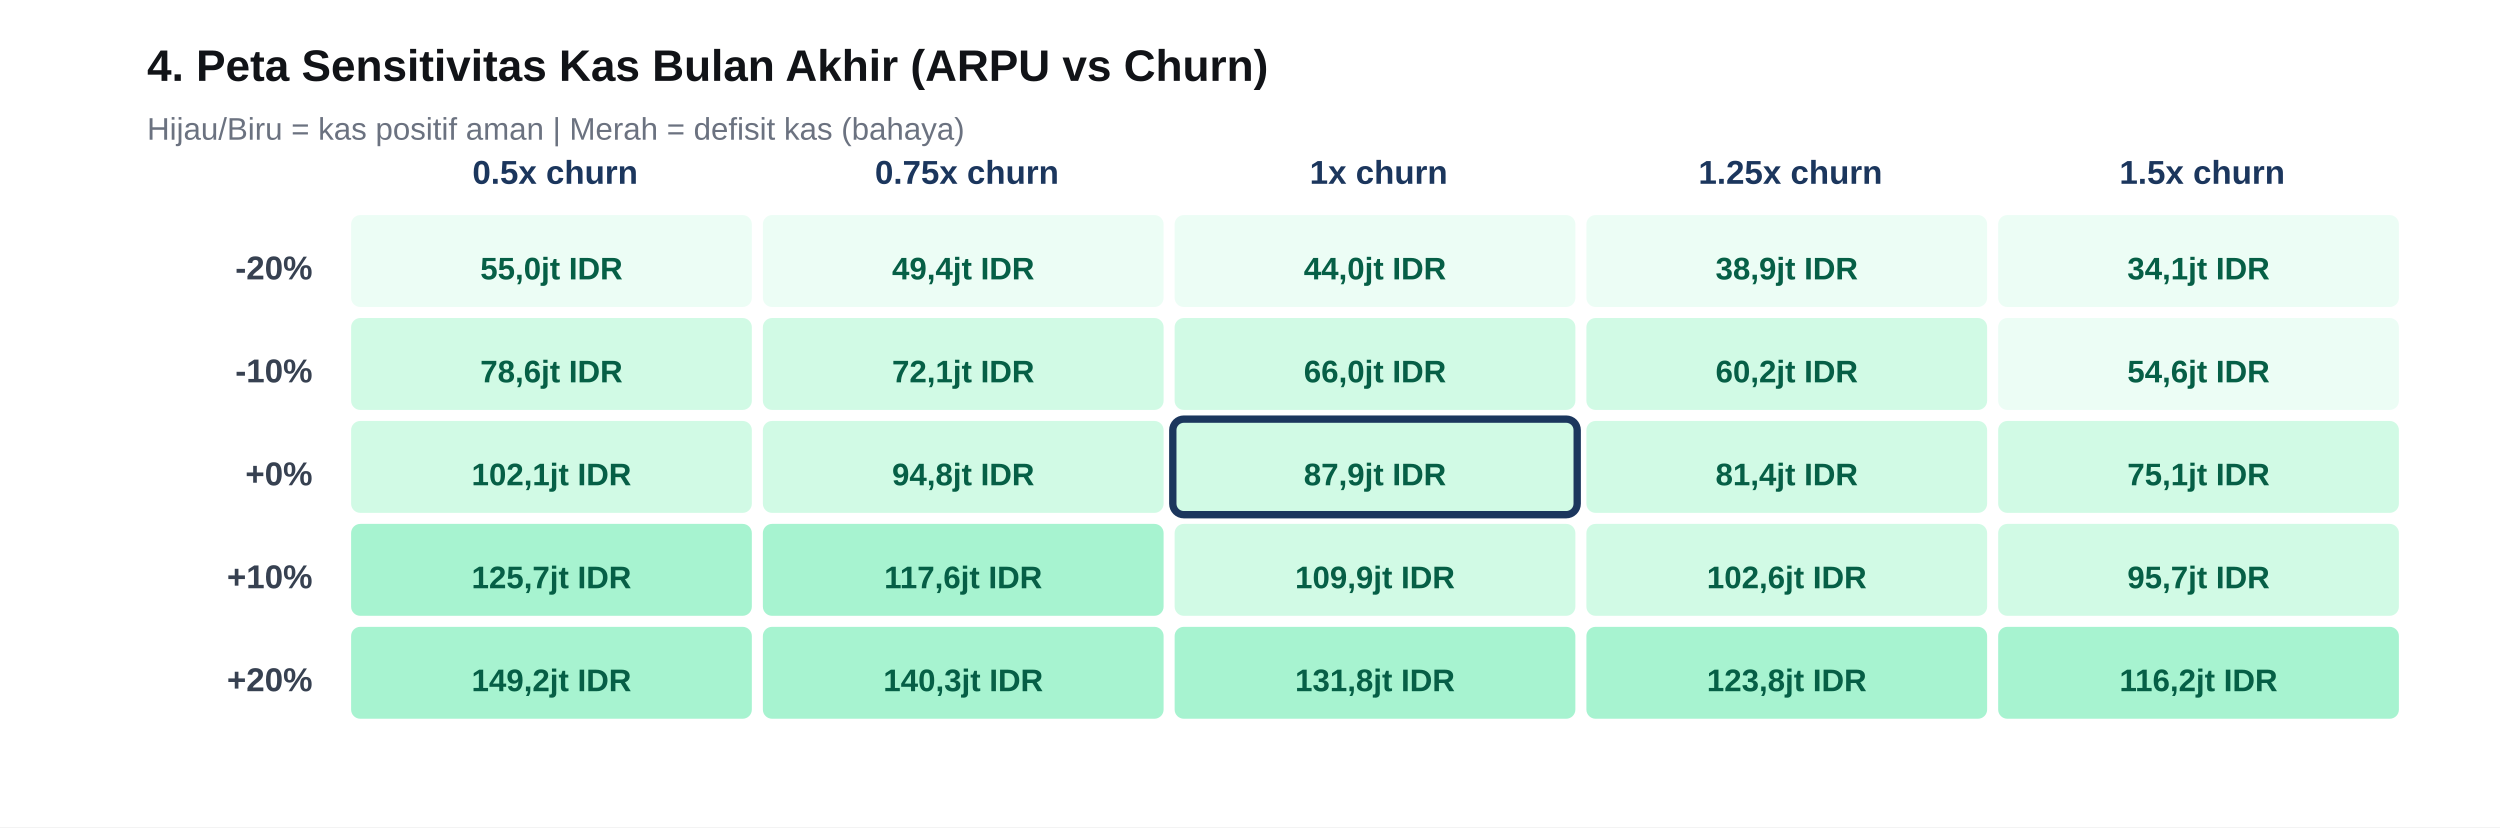
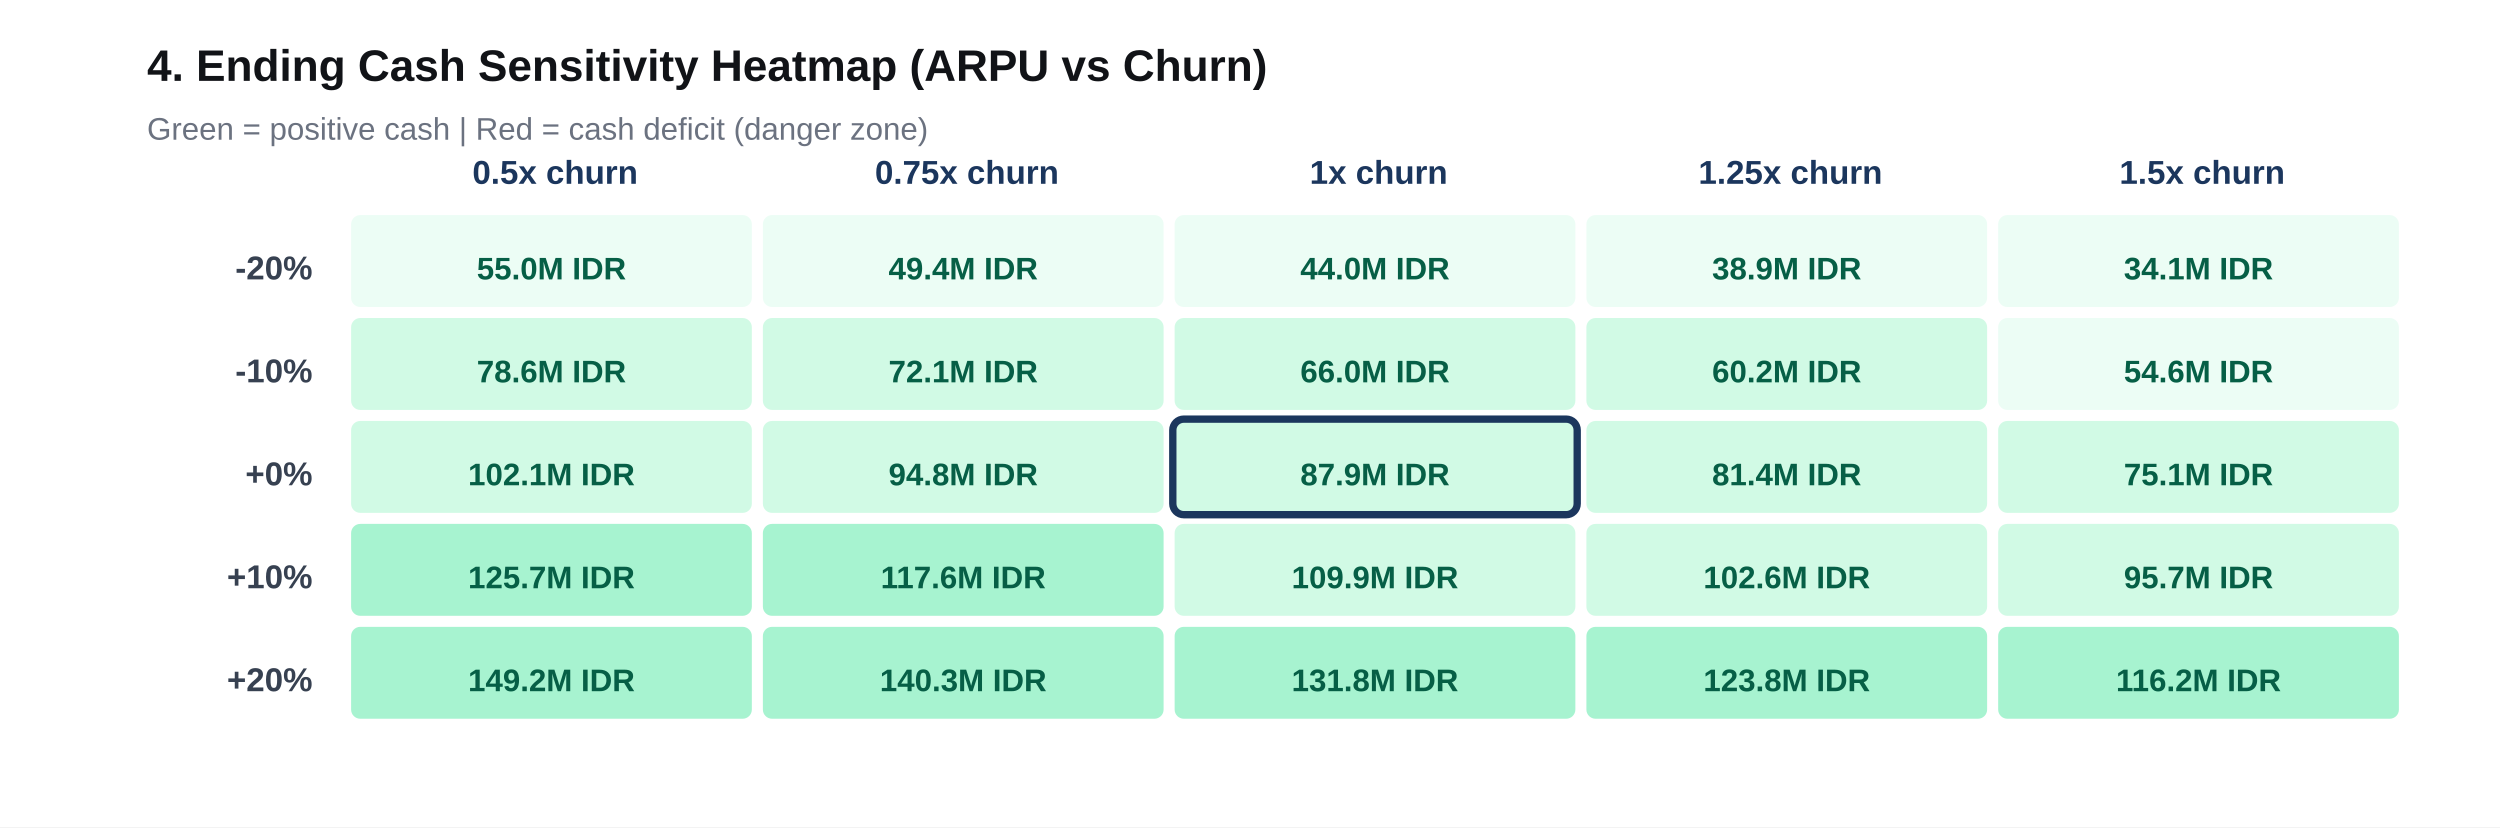
<svg xmlns="http://www.w3.org/2000/svg" viewBox="0 0 680 225" role="img" aria-label="Sensitivity Heatmap">
  <rect x="0" y="0" width="680" height="225" fill="#FFFFFF" />
-   <text x="40" y="22" font-family="-apple-system, Helvetica Neue, Arial, sans-serif" font-size="12" font-weight="700" fill="#111317">4. Peta Sensitivitas Kas Bulan Akhir (ARPU vs Churn)</text>
-   <text x="40" y="38" font-family="-apple-system, Helvetica Neue, Arial, sans-serif" font-size="8.5" fill="#6B7280">Hijau/Biru = kas positif aman | Merah = defisit kas (bahaya)</text>
+   <text x="40" y="22" font-family="-apple-system, Helvetica Neue, Arial, sans-serif" font-size="12" font-weight="700" fill="#111317">4. Ending Cash Sensitivity Heatmap (ARPU vs Churn)</text>
+   <text x="40" y="38" font-family="-apple-system, Helvetica Neue, Arial, sans-serif" font-size="8.5" fill="#6B7280">Green = positive cash | Red = cash deficit (danger zone)</text>
  <text x="151.0" y="50" text-anchor="middle" font-family="-apple-system, Helvetica Neue, Arial, sans-serif" font-size="9" font-weight="600" fill="#1B365D">0.5x churn</text>
  <text x="263.0" y="50" text-anchor="middle" font-family="-apple-system, Helvetica Neue, Arial, sans-serif" font-size="9" font-weight="600" fill="#1B365D">0.75x churn</text>
  <text x="375.0" y="50" text-anchor="middle" font-family="-apple-system, Helvetica Neue, Arial, sans-serif" font-size="9" font-weight="600" fill="#1B365D">1x churn</text>
  <text x="487.0" y="50" text-anchor="middle" font-family="-apple-system, Helvetica Neue, Arial, sans-serif" font-size="9" font-weight="600" fill="#1B365D">1.25x churn</text>
  <text x="599.0" y="50" text-anchor="middle" font-family="-apple-system, Helvetica Neue, Arial, sans-serif" font-size="9" font-weight="600" fill="#1B365D">1.5x churn</text>
  <text x="85" y="76" text-anchor="end" font-family="-apple-system, Helvetica Neue, Arial, sans-serif" font-size="9" font-weight="600" fill="#374151">-20%</text>
  <rect x="95" y="58" width="110" height="26" fill="#ECFDF5" stroke="#FFFFFF" stroke-width="1" rx="3" />
-   <text x="150.0" y="76" text-anchor="middle" font-family="-apple-system, Helvetica Neue, Arial, sans-serif" font-size="8.5" font-weight="600" fill="#065F46">55,0jt IDR</text>
+   <text x="150.0" y="76" text-anchor="middle" font-family="-apple-system, Helvetica Neue, Arial, sans-serif" font-size="8.5" font-weight="600" fill="#065F46">55.0M IDR</text>
  <rect x="207" y="58" width="110" height="26" fill="#ECFDF5" stroke="#FFFFFF" stroke-width="1" rx="3" />
-   <text x="262.0" y="76" text-anchor="middle" font-family="-apple-system, Helvetica Neue, Arial, sans-serif" font-size="8.5" font-weight="600" fill="#065F46">49,4jt IDR</text>
+   <text x="262.0" y="76" text-anchor="middle" font-family="-apple-system, Helvetica Neue, Arial, sans-serif" font-size="8.5" font-weight="600" fill="#065F46">49.4M IDR</text>
  <rect x="319" y="58" width="110" height="26" fill="#ECFDF5" stroke="#FFFFFF" stroke-width="1" rx="3" />
-   <text x="374.0" y="76" text-anchor="middle" font-family="-apple-system, Helvetica Neue, Arial, sans-serif" font-size="8.5" font-weight="600" fill="#065F46">44,0jt IDR</text>
+   <text x="374.0" y="76" text-anchor="middle" font-family="-apple-system, Helvetica Neue, Arial, sans-serif" font-size="8.5" font-weight="600" fill="#065F46">44.0M IDR</text>
  <rect x="431" y="58" width="110" height="26" fill="#ECFDF5" stroke="#FFFFFF" stroke-width="1" rx="3" />
-   <text x="486.0" y="76" text-anchor="middle" font-family="-apple-system, Helvetica Neue, Arial, sans-serif" font-size="8.5" font-weight="600" fill="#065F46">38,9jt IDR</text>
+   <text x="486.0" y="76" text-anchor="middle" font-family="-apple-system, Helvetica Neue, Arial, sans-serif" font-size="8.5" font-weight="600" fill="#065F46">38.9M IDR</text>
  <rect x="543" y="58" width="110" height="26" fill="#ECFDF5" stroke="#FFFFFF" stroke-width="1" rx="3" />
-   <text x="598.0" y="76" text-anchor="middle" font-family="-apple-system, Helvetica Neue, Arial, sans-serif" font-size="8.5" font-weight="600" fill="#065F46">34,1jt IDR</text>
+   <text x="598.0" y="76" text-anchor="middle" font-family="-apple-system, Helvetica Neue, Arial, sans-serif" font-size="8.5" font-weight="600" fill="#065F46">34.1M IDR</text>
  <text x="85" y="104" text-anchor="end" font-family="-apple-system, Helvetica Neue, Arial, sans-serif" font-size="9" font-weight="600" fill="#374151">-10%</text>
  <rect x="95" y="86" width="110" height="26" fill="#D1FAE5" stroke="#FFFFFF" stroke-width="1" rx="3" />
-   <text x="150.0" y="104" text-anchor="middle" font-family="-apple-system, Helvetica Neue, Arial, sans-serif" font-size="8.5" font-weight="600" fill="#065F46">78,6jt IDR</text>
+   <text x="150.0" y="104" text-anchor="middle" font-family="-apple-system, Helvetica Neue, Arial, sans-serif" font-size="8.5" font-weight="600" fill="#065F46">78.6M IDR</text>
  <rect x="207" y="86" width="110" height="26" fill="#D1FAE5" stroke="#FFFFFF" stroke-width="1" rx="3" />
-   <text x="262.0" y="104" text-anchor="middle" font-family="-apple-system, Helvetica Neue, Arial, sans-serif" font-size="8.5" font-weight="600" fill="#065F46">72,1jt IDR</text>
+   <text x="262.0" y="104" text-anchor="middle" font-family="-apple-system, Helvetica Neue, Arial, sans-serif" font-size="8.5" font-weight="600" fill="#065F46">72.1M IDR</text>
  <rect x="319" y="86" width="110" height="26" fill="#D1FAE5" stroke="#FFFFFF" stroke-width="1" rx="3" />
-   <text x="374.0" y="104" text-anchor="middle" font-family="-apple-system, Helvetica Neue, Arial, sans-serif" font-size="8.5" font-weight="600" fill="#065F46">66,0jt IDR</text>
+   <text x="374.0" y="104" text-anchor="middle" font-family="-apple-system, Helvetica Neue, Arial, sans-serif" font-size="8.5" font-weight="600" fill="#065F46">66.0M IDR</text>
  <rect x="431" y="86" width="110" height="26" fill="#D1FAE5" stroke="#FFFFFF" stroke-width="1" rx="3" />
-   <text x="486.0" y="104" text-anchor="middle" font-family="-apple-system, Helvetica Neue, Arial, sans-serif" font-size="8.5" font-weight="600" fill="#065F46">60,2jt IDR</text>
+   <text x="486.0" y="104" text-anchor="middle" font-family="-apple-system, Helvetica Neue, Arial, sans-serif" font-size="8.5" font-weight="600" fill="#065F46">60.2M IDR</text>
  <rect x="543" y="86" width="110" height="26" fill="#ECFDF5" stroke="#FFFFFF" stroke-width="1" rx="3" />
-   <text x="598.0" y="104" text-anchor="middle" font-family="-apple-system, Helvetica Neue, Arial, sans-serif" font-size="8.5" font-weight="600" fill="#065F46">54,6jt IDR</text>
+   <text x="598.0" y="104" text-anchor="middle" font-family="-apple-system, Helvetica Neue, Arial, sans-serif" font-size="8.5" font-weight="600" fill="#065F46">54.6M IDR</text>
  <text x="85" y="132" text-anchor="end" font-family="-apple-system, Helvetica Neue, Arial, sans-serif" font-size="9" font-weight="600" fill="#374151">+0%</text>
  <rect x="95" y="114" width="110" height="26" fill="#D1FAE5" stroke="#FFFFFF" stroke-width="1" rx="3" />
-   <text x="150.0" y="132" text-anchor="middle" font-family="-apple-system, Helvetica Neue, Arial, sans-serif" font-size="8.5" font-weight="600" fill="#065F46">102,1jt IDR</text>
+   <text x="150.0" y="132" text-anchor="middle" font-family="-apple-system, Helvetica Neue, Arial, sans-serif" font-size="8.5" font-weight="600" fill="#065F46">102.1M IDR</text>
  <rect x="207" y="114" width="110" height="26" fill="#D1FAE5" stroke="#FFFFFF" stroke-width="1" rx="3" />
-   <text x="262.0" y="132" text-anchor="middle" font-family="-apple-system, Helvetica Neue, Arial, sans-serif" font-size="8.5" font-weight="600" fill="#065F46">94,8jt IDR</text>
+   <text x="262.0" y="132" text-anchor="middle" font-family="-apple-system, Helvetica Neue, Arial, sans-serif" font-size="8.5" font-weight="600" fill="#065F46">94.8M IDR</text>
  <rect x="319" y="114" width="110" height="26" fill="#D1FAE5" stroke="#1B365D" stroke-width="2" rx="3" />
-   <text x="374.0" y="132" text-anchor="middle" font-family="-apple-system, Helvetica Neue, Arial, sans-serif" font-size="8.5" font-weight="600" fill="#065F46">87,9jt IDR</text>
+   <text x="374.0" y="132" text-anchor="middle" font-family="-apple-system, Helvetica Neue, Arial, sans-serif" font-size="8.5" font-weight="600" fill="#065F46">87.9M IDR</text>
  <rect x="431" y="114" width="110" height="26" fill="#D1FAE5" stroke="#FFFFFF" stroke-width="1" rx="3" />
-   <text x="486.0" y="132" text-anchor="middle" font-family="-apple-system, Helvetica Neue, Arial, sans-serif" font-size="8.5" font-weight="600" fill="#065F46">81,4jt IDR</text>
+   <text x="486.0" y="132" text-anchor="middle" font-family="-apple-system, Helvetica Neue, Arial, sans-serif" font-size="8.5" font-weight="600" fill="#065F46">81.4M IDR</text>
  <rect x="543" y="114" width="110" height="26" fill="#D1FAE5" stroke="#FFFFFF" stroke-width="1" rx="3" />
-   <text x="598.0" y="132" text-anchor="middle" font-family="-apple-system, Helvetica Neue, Arial, sans-serif" font-size="8.5" font-weight="600" fill="#065F46">75,1jt IDR</text>
+   <text x="598.0" y="132" text-anchor="middle" font-family="-apple-system, Helvetica Neue, Arial, sans-serif" font-size="8.5" font-weight="600" fill="#065F46">75.1M IDR</text>
  <text x="85" y="160" text-anchor="end" font-family="-apple-system, Helvetica Neue, Arial, sans-serif" font-size="9" font-weight="600" fill="#374151">+10%</text>
  <rect x="95" y="142" width="110" height="26" fill="#A7F3D0" stroke="#FFFFFF" stroke-width="1" rx="3" />
-   <text x="150.0" y="160" text-anchor="middle" font-family="-apple-system, Helvetica Neue, Arial, sans-serif" font-size="8.5" font-weight="600" fill="#065F46">125,7jt IDR</text>
+   <text x="150.0" y="160" text-anchor="middle" font-family="-apple-system, Helvetica Neue, Arial, sans-serif" font-size="8.5" font-weight="600" fill="#065F46">125.7M IDR</text>
  <rect x="207" y="142" width="110" height="26" fill="#A7F3D0" stroke="#FFFFFF" stroke-width="1" rx="3" />
-   <text x="262.0" y="160" text-anchor="middle" font-family="-apple-system, Helvetica Neue, Arial, sans-serif" font-size="8.5" font-weight="600" fill="#065F46">117,6jt IDR</text>
+   <text x="262.0" y="160" text-anchor="middle" font-family="-apple-system, Helvetica Neue, Arial, sans-serif" font-size="8.5" font-weight="600" fill="#065F46">117.6M IDR</text>
  <rect x="319" y="142" width="110" height="26" fill="#D1FAE5" stroke="#FFFFFF" stroke-width="1" rx="3" />
-   <text x="374.0" y="160" text-anchor="middle" font-family="-apple-system, Helvetica Neue, Arial, sans-serif" font-size="8.5" font-weight="600" fill="#065F46">109,9jt IDR</text>
+   <text x="374.0" y="160" text-anchor="middle" font-family="-apple-system, Helvetica Neue, Arial, sans-serif" font-size="8.5" font-weight="600" fill="#065F46">109.9M IDR</text>
  <rect x="431" y="142" width="110" height="26" fill="#D1FAE5" stroke="#FFFFFF" stroke-width="1" rx="3" />
-   <text x="486.0" y="160" text-anchor="middle" font-family="-apple-system, Helvetica Neue, Arial, sans-serif" font-size="8.5" font-weight="600" fill="#065F46">102,6jt IDR</text>
+   <text x="486.0" y="160" text-anchor="middle" font-family="-apple-system, Helvetica Neue, Arial, sans-serif" font-size="8.5" font-weight="600" fill="#065F46">102.6M IDR</text>
  <rect x="543" y="142" width="110" height="26" fill="#D1FAE5" stroke="#FFFFFF" stroke-width="1" rx="3" />
-   <text x="598.0" y="160" text-anchor="middle" font-family="-apple-system, Helvetica Neue, Arial, sans-serif" font-size="8.5" font-weight="600" fill="#065F46">95,7jt IDR</text>
+   <text x="598.0" y="160" text-anchor="middle" font-family="-apple-system, Helvetica Neue, Arial, sans-serif" font-size="8.5" font-weight="600" fill="#065F46">95.7M IDR</text>
  <text x="85" y="188" text-anchor="end" font-family="-apple-system, Helvetica Neue, Arial, sans-serif" font-size="9" font-weight="600" fill="#374151">+20%</text>
  <rect x="95" y="170" width="110" height="26" fill="#A7F3D0" stroke="#FFFFFF" stroke-width="1" rx="3" />
-   <text x="150.0" y="188" text-anchor="middle" font-family="-apple-system, Helvetica Neue, Arial, sans-serif" font-size="8.5" font-weight="600" fill="#065F46">149,2jt IDR</text>
+   <text x="150.0" y="188" text-anchor="middle" font-family="-apple-system, Helvetica Neue, Arial, sans-serif" font-size="8.5" font-weight="600" fill="#065F46">149.2M IDR</text>
  <rect x="207" y="170" width="110" height="26" fill="#A7F3D0" stroke="#FFFFFF" stroke-width="1" rx="3" />
-   <text x="262.0" y="188" text-anchor="middle" font-family="-apple-system, Helvetica Neue, Arial, sans-serif" font-size="8.5" font-weight="600" fill="#065F46">140,3jt IDR</text>
+   <text x="262.0" y="188" text-anchor="middle" font-family="-apple-system, Helvetica Neue, Arial, sans-serif" font-size="8.5" font-weight="600" fill="#065F46">140.3M IDR</text>
  <rect x="319" y="170" width="110" height="26" fill="#A7F3D0" stroke="#FFFFFF" stroke-width="1" rx="3" />
-   <text x="374.0" y="188" text-anchor="middle" font-family="-apple-system, Helvetica Neue, Arial, sans-serif" font-size="8.5" font-weight="600" fill="#065F46">131,8jt IDR</text>
+   <text x="374.0" y="188" text-anchor="middle" font-family="-apple-system, Helvetica Neue, Arial, sans-serif" font-size="8.5" font-weight="600" fill="#065F46">131.8M IDR</text>
  <rect x="431" y="170" width="110" height="26" fill="#A7F3D0" stroke="#FFFFFF" stroke-width="1" rx="3" />
-   <text x="486.0" y="188" text-anchor="middle" font-family="-apple-system, Helvetica Neue, Arial, sans-serif" font-size="8.5" font-weight="600" fill="#065F46">123,8jt IDR</text>
+   <text x="486.0" y="188" text-anchor="middle" font-family="-apple-system, Helvetica Neue, Arial, sans-serif" font-size="8.5" font-weight="600" fill="#065F46">123.8M IDR</text>
  <rect x="543" y="170" width="110" height="26" fill="#A7F3D0" stroke="#FFFFFF" stroke-width="1" rx="3" />
-   <text x="598.0" y="188" text-anchor="middle" font-family="-apple-system, Helvetica Neue, Arial, sans-serif" font-size="8.5" font-weight="600" fill="#065F46">116,2jt IDR</text>
+   <text x="598.0" y="188" text-anchor="middle" font-family="-apple-system, Helvetica Neue, Arial, sans-serif" font-size="8.5" font-weight="600" fill="#065F46">116.2M IDR</text>
</svg>
